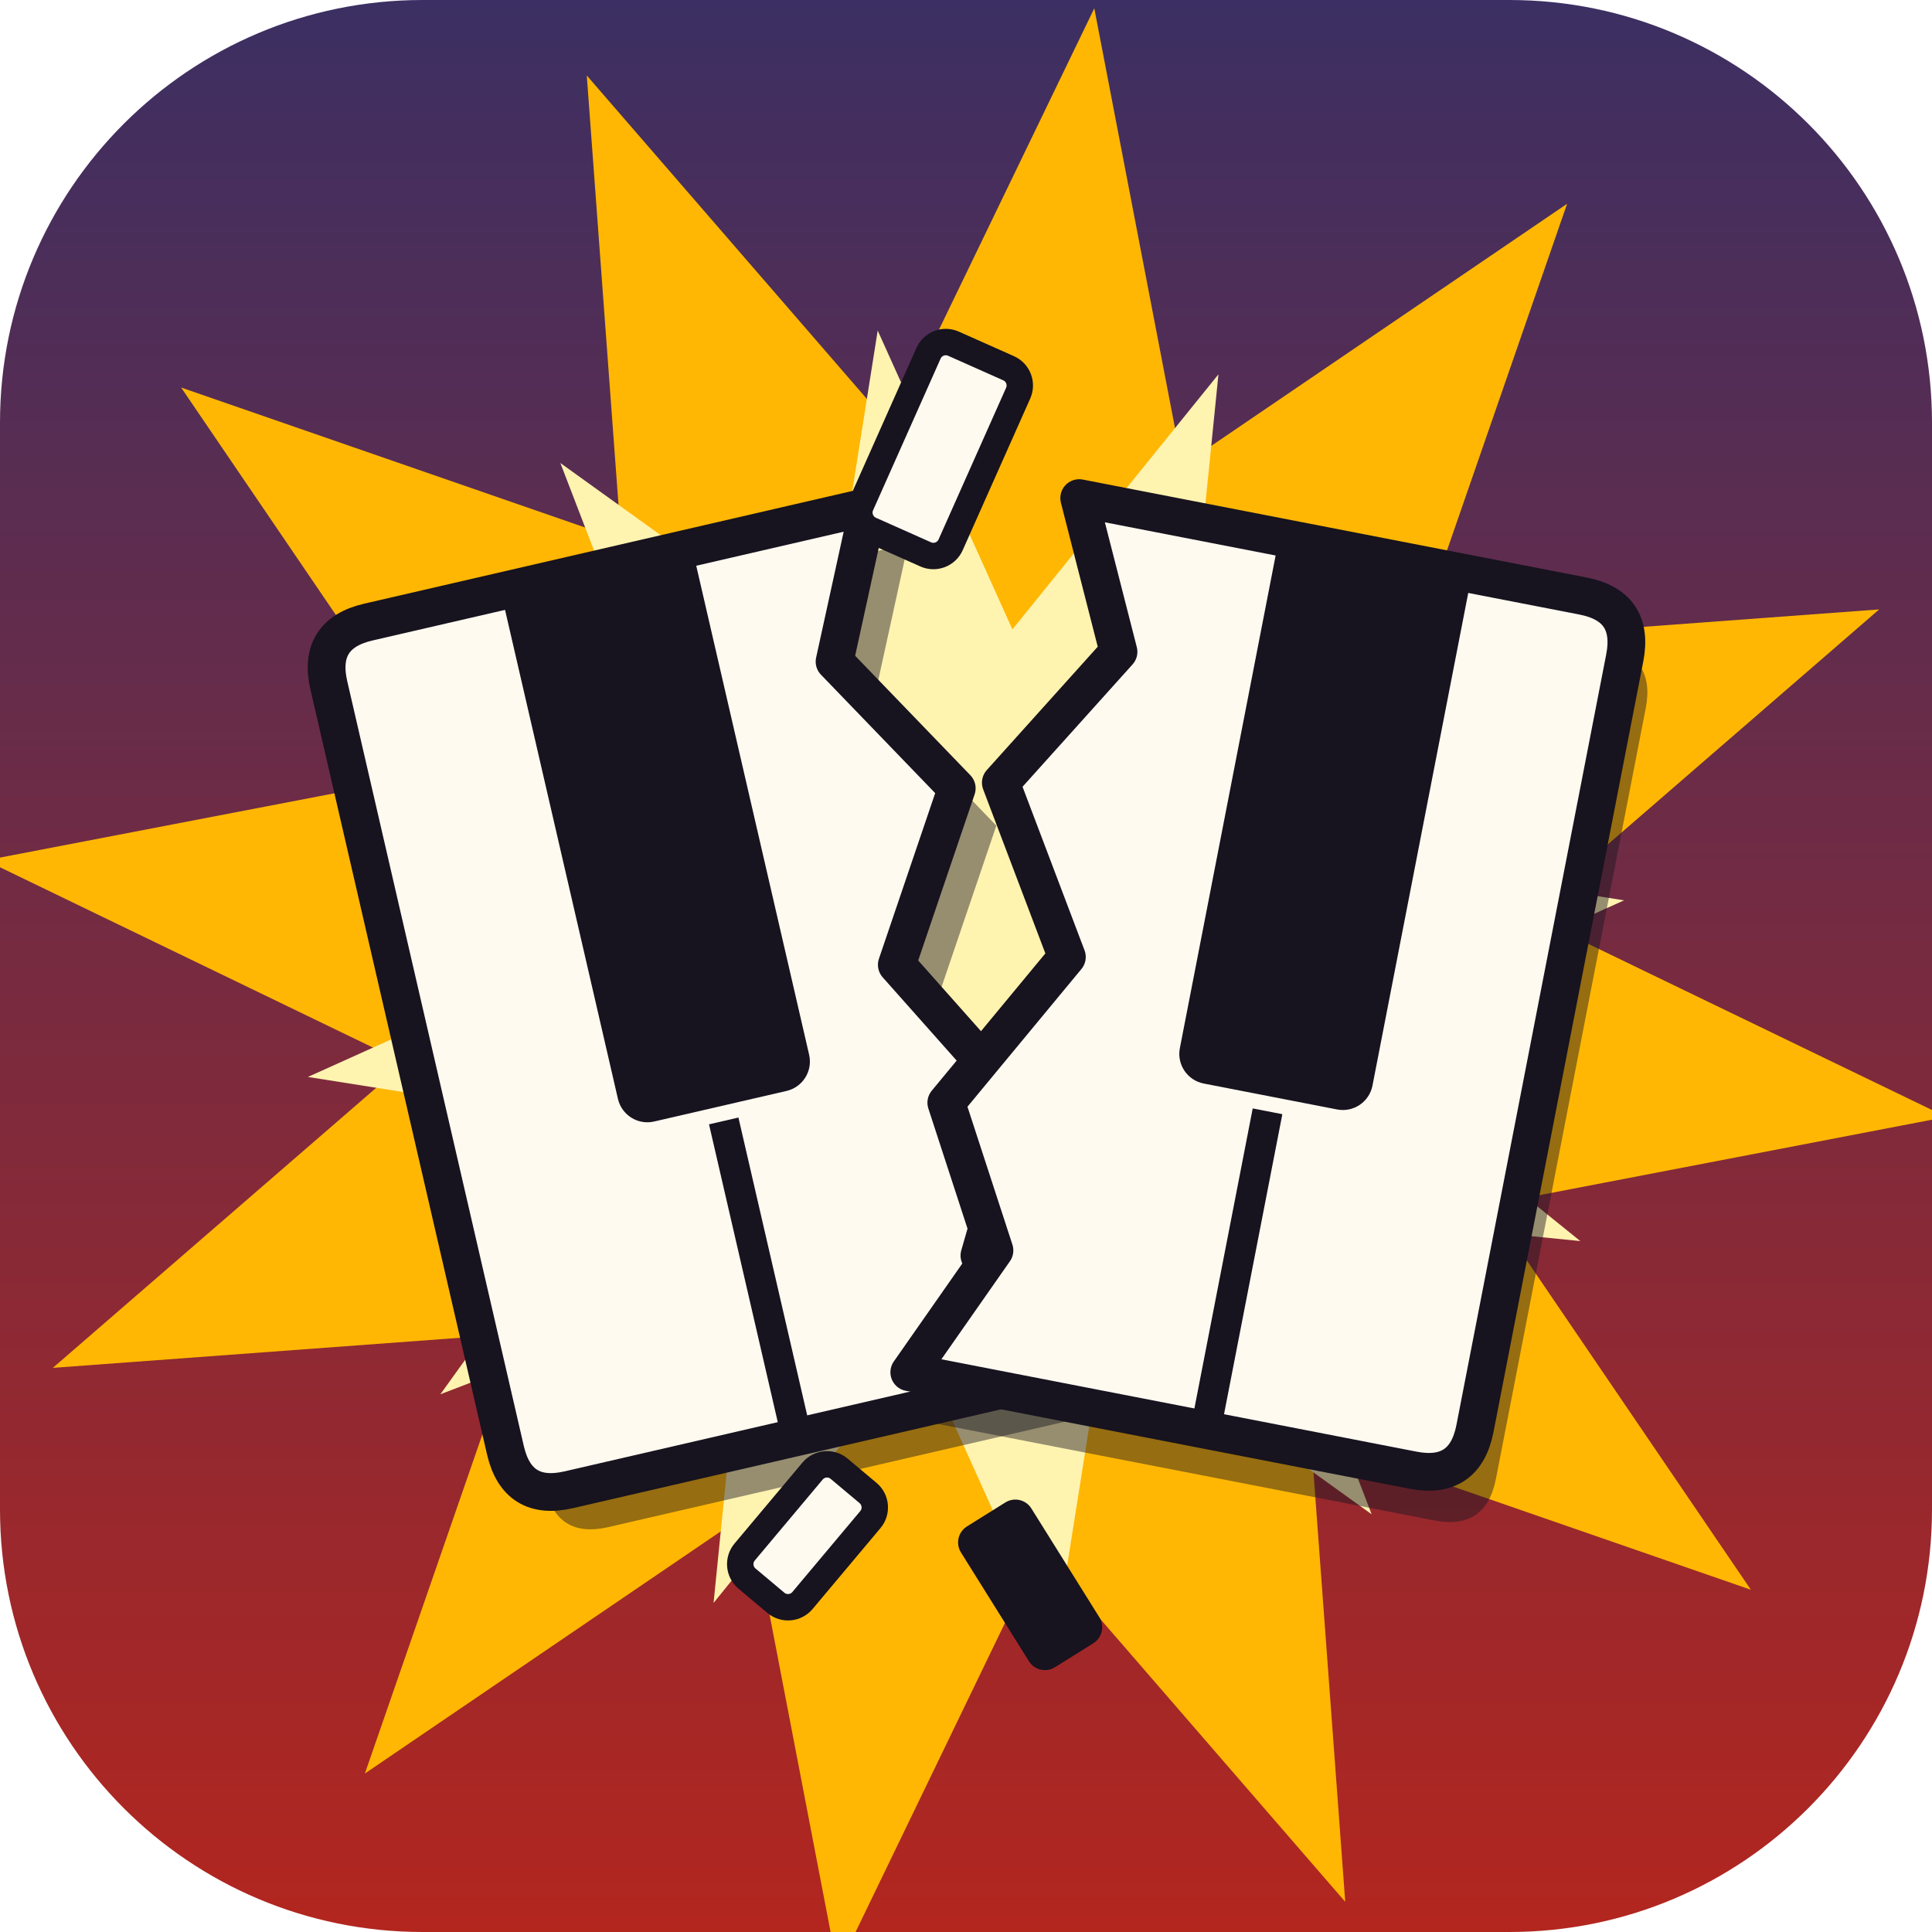
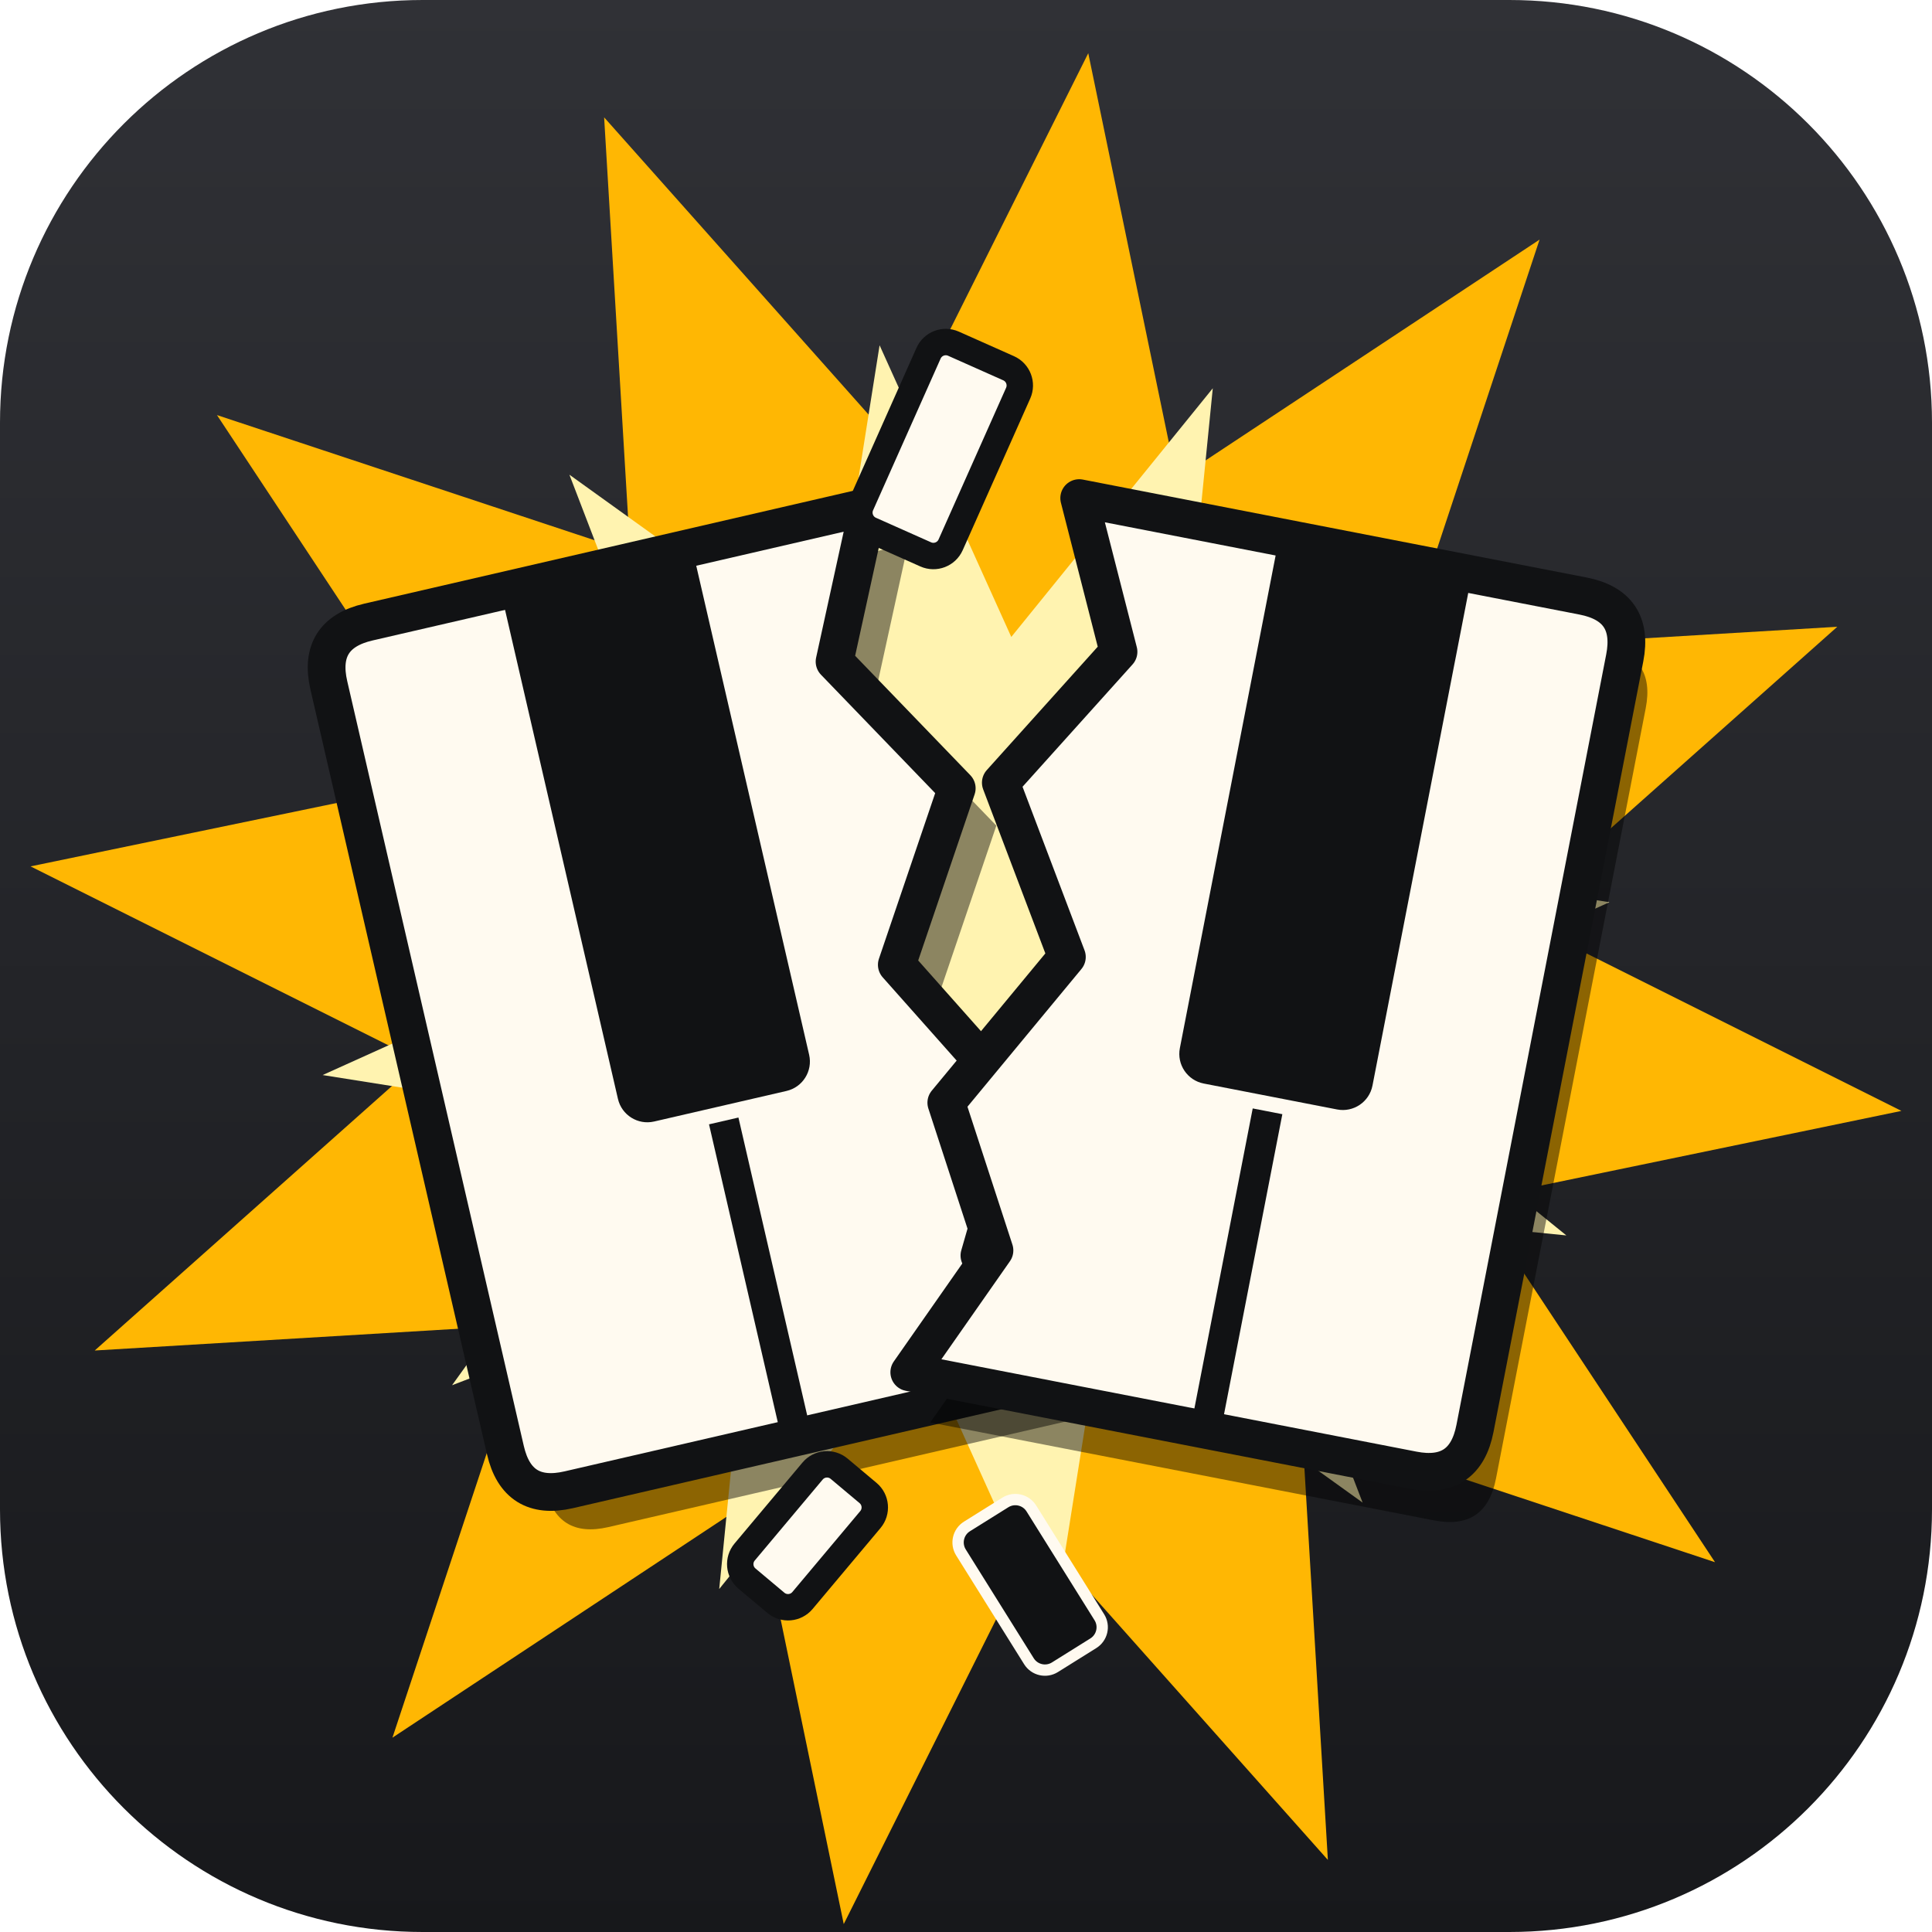
<svg xmlns="http://www.w3.org/2000/svg" viewBox="0 0 512 512" width="512" height="512">
  <defs>
    <linearGradient id="bg" x1="0" y1="0" x2="0" y2="1">
-       <stop offset="0" stop-color="#3b2f63" />
-       <stop offset="1" stop-color="#b3261e" />
+       <stop offset="0" stop-color="#303136" />
+       <stop offset="1" stop-color="#17181b" />
    </linearGradient>
    <clipPath id="c">
      <rect width="512" height="512" rx="112" />
    </clipPath>
  </defs>
  <g clip-path="url(#c)">
    <rect width="512" height="512" fill="url(#bg)" />
-     <polygon points="515.8,296.0 394.6,319.3 464.0,421.3 347.4,380.9 356.5,504.0 275.7,410.7 222.0,521.8 198.7,400.6 96.7,470.0 137.1,353.4 14.0,362.5 107.3,281.7 -3.8,228.0 117.4,204.7 48.0,102.7 164.6,143.1 155.5,20.0 236.3,113.3 290.0,2.2 313.3,123.4 415.3,54.0 374.9,170.6 498.0,161.5 404.7,242.3" fill="#ffb703" />
-     <polygon points="418.8,328.9 332.3,320.2 363.5,401.3 293.0,350.6 279.4,436.4 243.7,357.2 189.1,424.8 197.8,338.3 116.7,369.5 167.4,299.0 81.6,285.4 160.8,249.7 93.2,195.1 179.7,203.8 148.5,122.7 219.0,173.4 232.6,87.6 268.3,166.8 322.9,99.2 314.2,185.7 395.3,154.5 344.6,225.0 430.4,238.6 351.2,274.3" fill="#fff3b0" />
+     <polygon points="503.9,294.4 390.9,317.8 454.5,414.0 345.0,377.7 351.9,492.9 275.2,406.7 223.6,509.9 200.2,396.9 104.0,460.5 140.3,351.0 25.1,357.9 111.3,281.2 8.1,229.6 121.1,206.2 57.5,110.0 167.0,146.3 160.1,31.1 236.8,117.3 288.4,14.1 311.8,127.1 408.0,63.5 371.7,173.0 486.9,166.1 400.7,242.8" fill="#ffb703" />
+     <polygon points="415.1,327.4 330.7,319.0 361.1,398.2 292.2,348.7 278.9,432.5 244.0,355.2 190.6,421.1 199.0,336.7 119.8,367.1 169.3,298.2 85.5,284.9 162.8,250.0 96.9,196.6 181.3,205.0 150.9,125.8 219.8,175.3 233.1,91.5 268.0,168.8 321.4,102.9 313.0,187.3 392.2,156.9 342.7,225.8 426.5,239.1 349.2,274.0" fill="#fff3b0" />
    <g transform="translate(84,168) rotate(-13)">
-       <path d="M14,0 L150,0 L132,38 L156,78 L130,120 L154,164 L134,200 L150,236 L14,236 Q0,236 0,222 L0,14 Q0,0 14,0 Z" fill="#17131f" transform="translate(8,12)" opacity=".45" />
-       <path d="M14,0 L150,0 L132,38 L156,78 L130,120 L154,164 L134,200 L150,236 L14,236 Q0,236 0,222 L0,14 Q0,0 14,0 Z" fill="#fffaf0" stroke="#17131f" stroke-width="10" stroke-linejoin="round" />
-       <line x1="76" y1="150" x2="76" y2="232" stroke="#17131f" stroke-width="8" />
-       <rect x="50" y="-4" width="52" height="150" rx="8" fill="#17131f" />
+       <path d="M14,0 L150,0 L132,38 L156,78 L130,120 L154,164 L134,200 L150,236 L14,236 Q0,236 0,222 L0,14 Q0,0 14,0 Z" fill="#000" transform="translate(8,12)" opacity=".45" />
+       <path d="M14,0 L150,0 L132,38 L156,78 L130,120 L154,164 L134,200 L150,236 L14,236 Q0,236 0,222 L0,14 Q0,0 14,0 Z" fill="#fffaf0" stroke="#111214" stroke-width="10" stroke-linejoin="round" />
+       <line x1="76" y1="150" x2="76" y2="232" stroke="#111214" stroke-width="8" />
+       <rect x="50" y="-4" width="52" height="150" rx="8" fill="#111214" />
    </g>
    <g transform="translate(286,132) rotate(11)">
-       <path d="M0,0 L136,0 Q150,0 150,14 L150,222 Q150,236 136,236 L0,236 L16,200 L-4,164 L20,120 L-6,78 L18,38 Z" fill="#17131f" transform="translate(8,12)" opacity=".45" />
-       <path d="M0,0 L136,0 Q150,0 150,14 L150,222 Q150,236 136,236 L0,236 L16,200 L-4,164 L20,120 L-6,78 L18,38 Z" fill="#fffaf0" stroke="#17131f" stroke-width="10" stroke-linejoin="round" />
-       <line x1="80" y1="150" x2="80" y2="232" stroke="#17131f" stroke-width="8" />
-       <rect x="54" y="-4" width="52" height="150" rx="8" fill="#17131f" />
+       <path d="M0,0 L136,0 Q150,0 150,14 L150,222 Q150,236 136,236 L0,236 L16,200 L-4,164 L20,120 L-6,78 L18,38 Z" fill="#000" transform="translate(8,12)" opacity=".45" />
+       <path d="M0,0 L136,0 Q150,0 150,14 L150,222 Q150,236 136,236 L0,236 L16,200 L-4,164 L20,120 L-6,78 L18,38 Z" fill="#fffaf0" stroke="#111214" stroke-width="10" stroke-linejoin="round" />
+       <line x1="80" y1="150" x2="80" y2="232" stroke="#111214" stroke-width="8" />
+       <rect x="54" y="-4" width="52" height="150" rx="8" fill="#111214" />
    </g>
-     <rect x="236" y="92" width="26" height="54" rx="5" fill="#fffaf0" stroke="#17131f" stroke-width="7" transform="rotate(24 249 119)" />
-     <rect x="262" y="398" width="22" height="44" rx="5" fill="#17131f" transform="rotate(-32 273 420)" />
-     <rect x="204" y="388" width="20" height="38" rx="5" fill="#fffaf0" stroke="#17131f" stroke-width="7" transform="rotate(40 214 407)" />
+     <rect x="236" y="92" width="26" height="54" rx="5" fill="#fffaf0" stroke="#111214" stroke-width="7" transform="rotate(24 249 119)" />
+     <rect x="262" y="398" width="22" height="44" rx="5" fill="#111214" stroke="#fffaf0" stroke-width="3" transform="rotate(-32 273 420)" />
+     <rect x="204" y="388" width="20" height="38" rx="5" fill="#fffaf0" stroke="#111214" stroke-width="7" transform="rotate(40 214 407)" />
  </g>
</svg>
